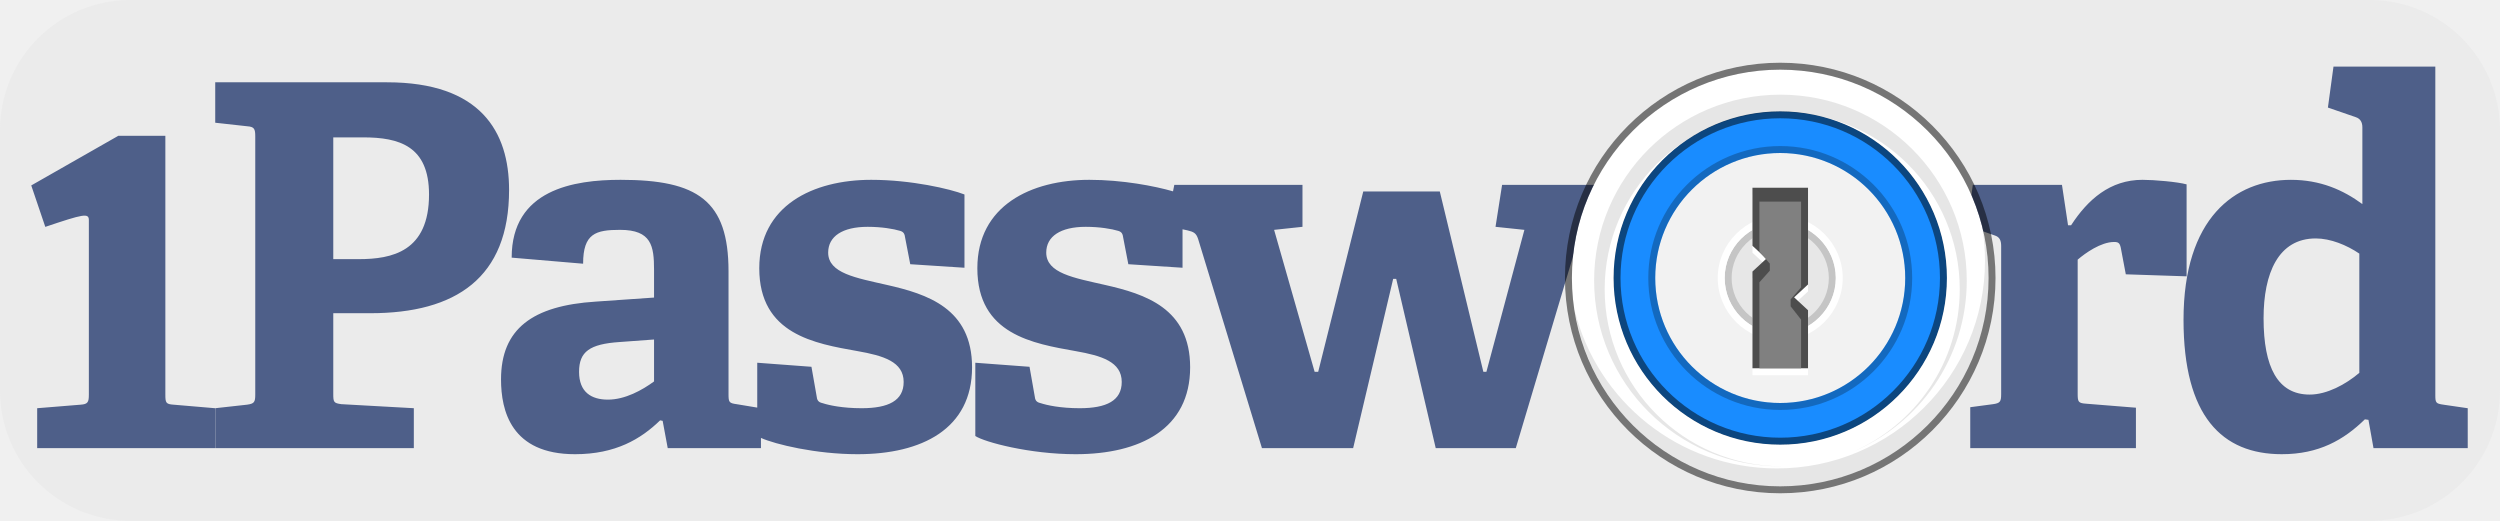
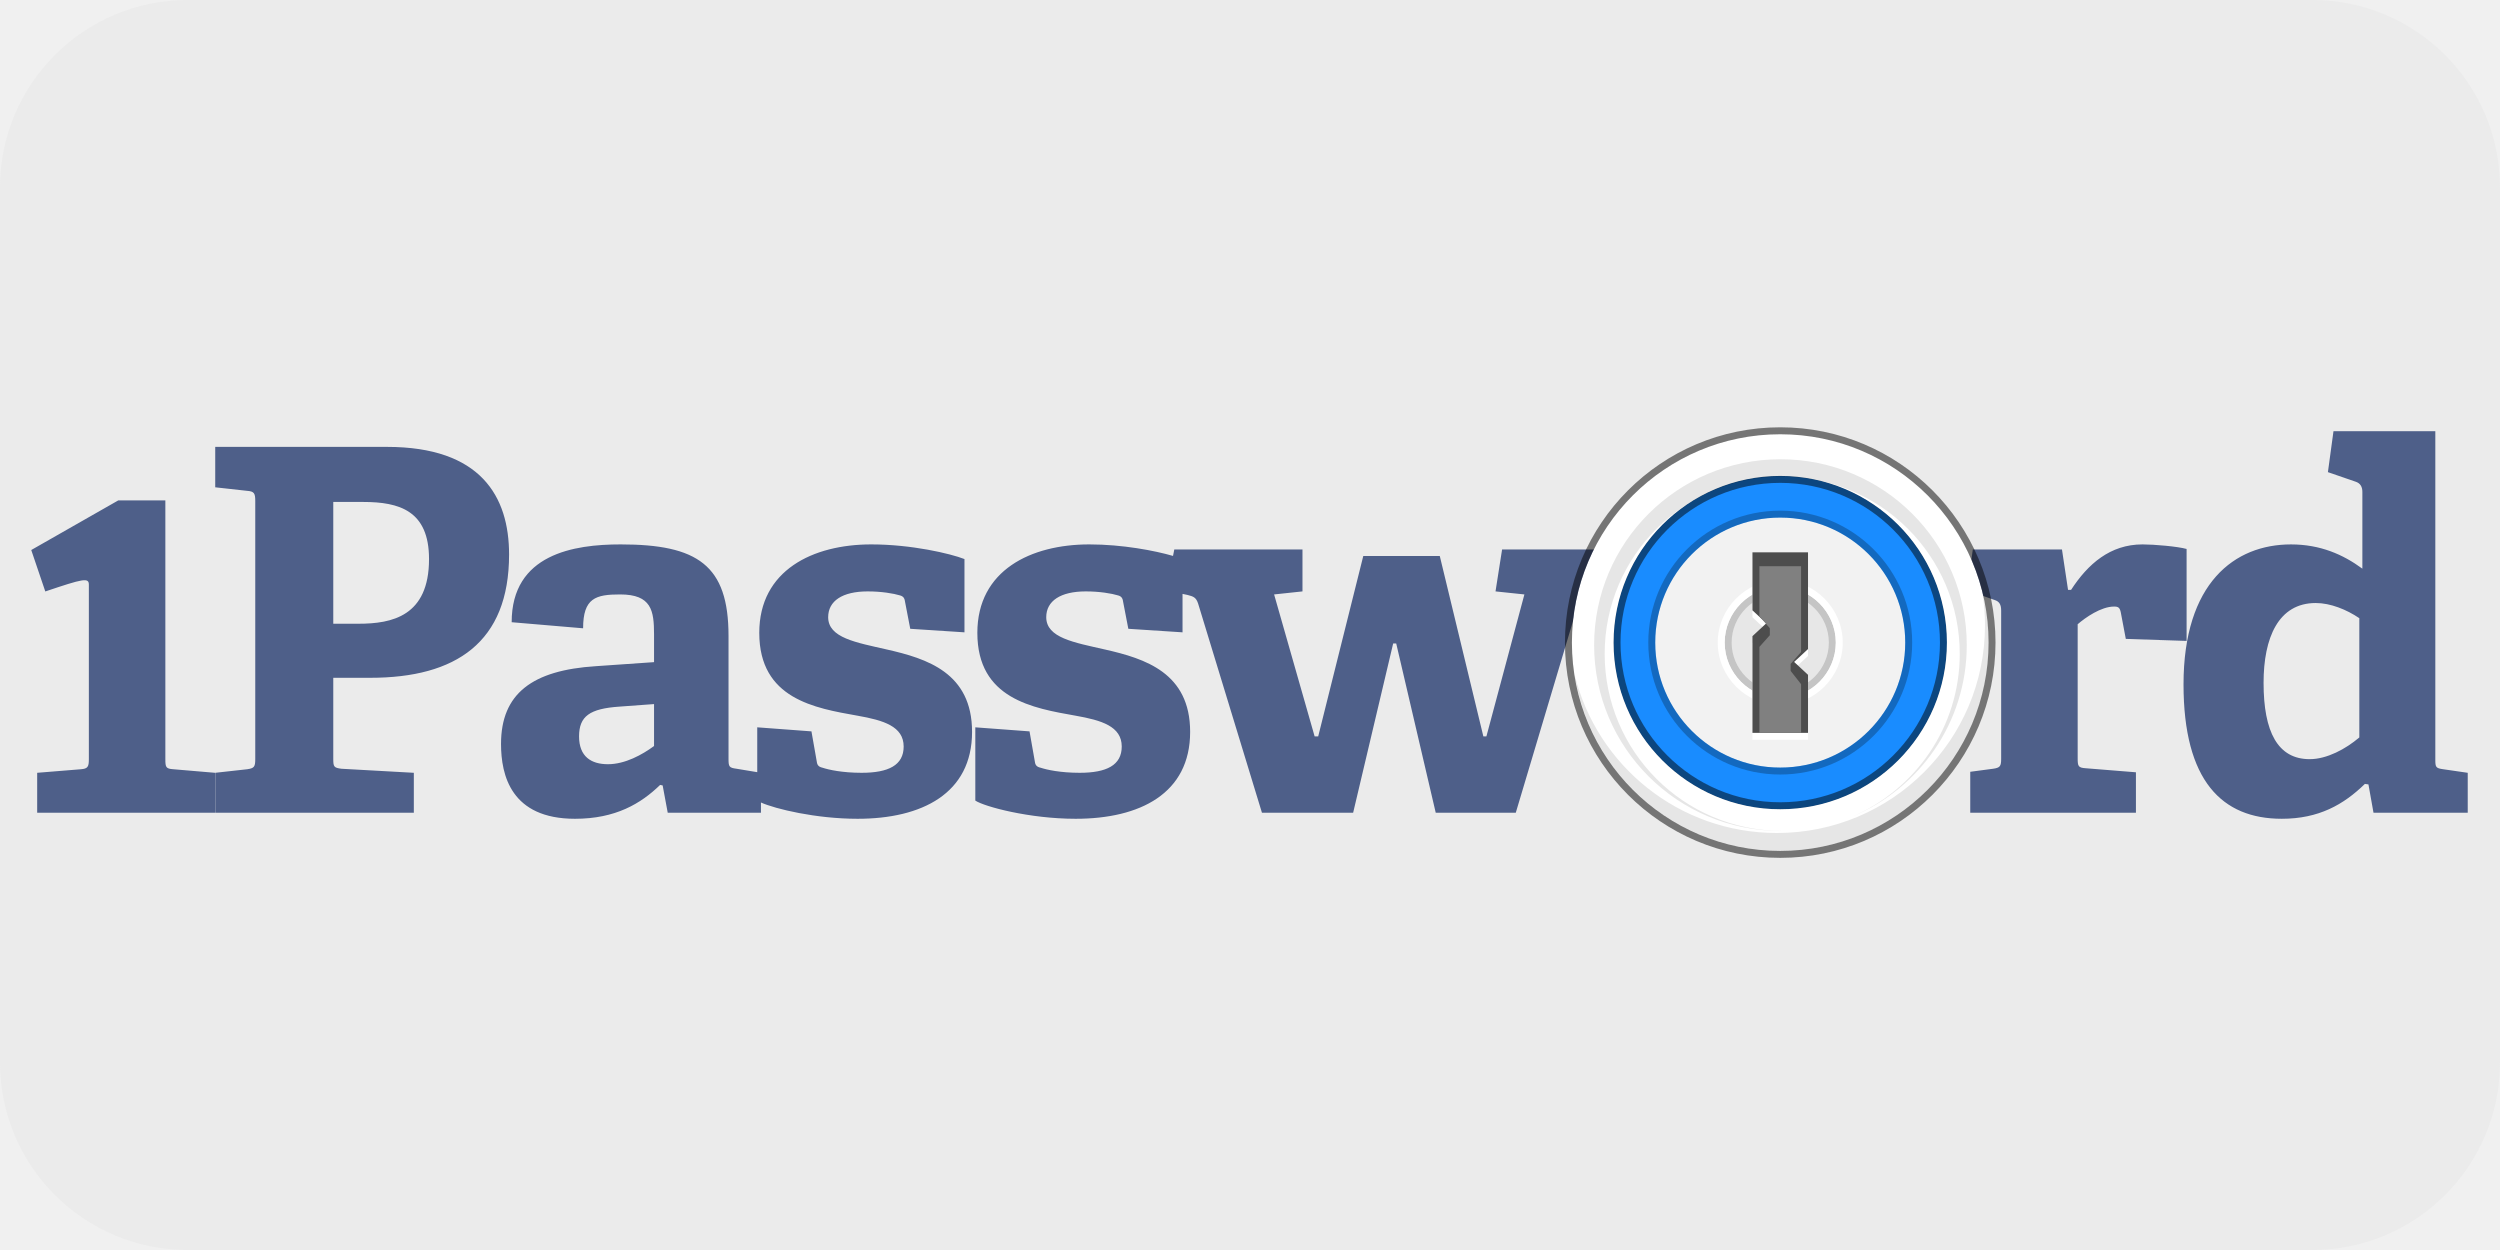
- <svg xmlns="http://www.w3.org/2000/svg" width="100%" height="100%" viewBox="0 0 360 75" version="1.1" xml:space="preserve" style="fill-rule:evenodd;clip-rule:evenodd;stroke-linejoin:round;stroke-miterlimit:2;">
-   <g transform="matrix(1.02564,0,0,1,-6.21725e-15,-7.10543e-15)">
-     <path d="M351,18.75L351,56.25C351,66.598 342.808,75 332.719,75L18.281,75C8.192,75 -0,66.598 -0,56.25L-0,18.75C-0,8.402 8.192,0 18.281,0L332.719,0C342.808,0 351,8.402 351,18.75Z" style="fill:rgb(235,235,235);" />
-   </g>
-   <g transform="matrix(1,0,0,1,4.5,4.5)">
+ <svg xmlns="http://www.w3.org/2000/svg" width="100%" height="100%" viewBox="0 0 360 180" version="1.1" xml:space="preserve" style="fill-rule:evenodd;clip-rule:evenodd;stroke-linejoin:round;stroke-miterlimit:2;">
+   <path d="M360,27L360,153C360,167.902 347.902,180 333,180L27,180C12.098,180 0,167.902 0,153L0,27C0,12.098 12.098,0 27,0L333,0C347.902,0 360,12.098 360,27Z" style="fill:rgb(235,235,235);" />
+   <g transform="matrix(1,0,0,1,4.5,57)">
    <g transform="matrix(1,0,0,1,2.22045e-15,5.095)">
      <path d="M19.311,9.962L19.311,47.223C19.311,48.387 19.384,48.605 20.479,48.677L26.461,49.187L26.461,54.936L0.854,54.936L0.854,49.188L7.127,48.678C8.149,48.605 8.295,48.314 8.295,47.223L8.295,22.096C8.295,21.053 7.507,21.226 2.023,23.075L-0,17.108L12.533,9.962L19.311,9.962ZM43.491,10.187L47.797,10.187C52.975,10.187 57.28,11.423 57.28,18.409C57.28,26.631 51.955,27.722 47.14,27.722L43.491,27.722L43.491,10.187ZM48.817,35.507L43.491,35.507L43.491,47.15C43.491,48.315 43.565,48.46 44.66,48.605L55.092,49.187L55.092,54.935L26.493,54.935L26.493,49.187L31.089,48.677C32.109,48.533 32.257,48.315 32.257,47.223L32.257,10.042C32.257,8.951 32.11,8.659 31.089,8.586L26.493,8.077L26.493,2.256L51.225,2.256C64.723,2.256 68.807,9.387 68.807,17.754C68.807,30.414 61.148,35.508 48.817,35.508L48.817,35.507ZM89.682,45.332C88.005,46.568 85.524,47.952 83.043,47.952C80.636,47.952 78.885,46.86 78.885,43.949C78.885,41.039 80.417,39.947 84.72,39.657L89.682,39.293L89.682,45.333L89.682,45.332ZM123.22,31.435C128.983,32.744 135.477,34.782 135.477,43.295C135.477,52.171 128.255,55.81 118.989,55.81C112.989,55.81 107.123,54.386 105.077,53.466L105.077,54.936L91.652,54.936L90.922,51.007L90.557,50.935C87.785,53.627 84.137,55.81 78.3,55.81C69.109,55.81 67.648,49.553 67.648,45.04C67.648,37.765 72.173,34.418 81.292,33.836L89.682,33.254L89.682,29.252C89.682,25.832 89.318,23.504 84.793,23.504C81.293,23.504 79.468,24.013 79.468,28.379L69.18,27.505C69.18,17.683 78.155,16.299 84.867,16.299C95.957,16.299 100.407,19.284 100.407,29.47L100.407,47.151C100.407,48.315 100.48,48.461 101.574,48.606L104.543,49.099L104.543,42.639L112.349,43.222L113.079,47.369C113.151,48.024 113.299,48.315 113.955,48.46C114.83,48.752 116.8,49.188 119.573,49.188C123.439,49.188 125.627,48.098 125.627,45.405C125.627,42.495 122.709,41.621 118.989,40.966C112.861,39.875 104.835,38.566 104.835,29.034C104.835,20.011 112.568,16.299 120.958,16.299C126.721,16.299 132.339,17.61 134.383,18.409L134.383,28.96L126.576,28.452L125.846,24.667C125.774,24.085 125.627,23.795 125.118,23.649C124.169,23.359 122.418,23.067 120.448,23.067C116.8,23.067 114.757,24.449 114.757,26.777C114.757,29.761 118.77,30.415 123.22,31.435ZM335.243,44.095C333.273,45.769 330.573,47.224 328.093,47.224C323.495,47.224 321.454,43.294 321.454,36.237C321.454,29.761 323.569,24.74 328.969,24.74C331.083,24.74 333.419,25.686 335.243,26.924L335.243,44.095ZM347.353,48.679L350.854,49.189L350.854,54.937L337.284,54.937L336.556,50.862L336.045,50.788C332.981,53.772 329.406,55.809 324.08,55.809C315.472,55.809 309.927,50.352 309.927,36.455C309.927,21.83 317.294,16.3 325.393,16.3C329.625,16.3 332.907,17.755 335.681,19.793L335.681,8.732C335.681,8.004 335.388,7.495 334.732,7.277L330.719,5.894L331.521,-0L346.186,-0L346.186,47.295C346.186,48.387 346.259,48.533 347.353,48.678L347.353,48.679ZM224.496,23.43C223.476,23.575 223.038,23.94 222.746,24.885L213.773,54.935L202.244,54.935L196.554,30.562L196.117,30.562L190.353,54.936L177.22,54.936L168.027,24.814C167.737,23.94 167.37,23.794 166.495,23.576L165.785,23.425L165.785,28.96L157.979,28.452L157.249,24.667C157.177,24.085 157.03,23.795 156.521,23.649C155.571,23.359 153.821,23.067 151.851,23.067C148.203,23.067 146.159,24.449 146.159,26.777C146.159,29.761 150.173,30.417 154.623,31.435C160.386,32.744 166.88,34.782 166.88,43.295C166.88,52.172 159.658,55.81 150.391,55.81C143.752,55.81 137.259,54.063 135.945,53.19L135.945,42.64L143.752,43.222L144.482,47.369C144.554,48.024 144.702,48.315 145.358,48.46C146.233,48.752 148.203,49.188 150.976,49.188C154.841,49.188 157.03,48.098 157.03,45.405C157.03,42.495 154.112,41.621 150.391,40.966C144.263,39.875 136.238,38.566 136.238,29.034C136.238,20.011 143.971,16.299 152.361,16.299C157.126,16.299 161.787,17.195 164.415,17.958L164.599,17.028L183.057,17.028L183.057,23.067L178.971,23.504L184.808,43.949L185.319,43.949L191.811,17.973L202.829,17.973L209.104,43.949L209.541,43.949L215.013,23.504L210.854,23.067L211.801,17.028L227.124,17.028L227.124,19.173C226.213,20.511 225.412,21.919 224.728,23.386L224.496,23.431L224.496,23.43ZM299.936,25.249C298.04,25.249 295.779,26.849 294.684,27.796L294.684,47.077C294.684,48.241 294.758,48.459 295.853,48.533L303.074,49.114L303.074,54.936L279.216,54.936L279.216,49.042L282.501,48.605C283.521,48.459 283.667,48.241 283.667,47.15L283.667,25.83C283.667,25.03 283.448,24.521 282.72,24.303L279.21,23.073C279.097,22.835 278.973,22.605 278.854,22.373L279.583,17.027L292.423,17.027L293.298,22.847L293.736,22.847C296.143,19.137 299.354,16.299 304.023,16.299C305.7,16.299 309.056,16.59 310.37,16.954L310.37,30.197L301.616,29.906L300.886,26.049C300.74,25.394 300.521,25.249 299.936,25.249Z" style="fill:rgb(78,95,137);" />
    </g>
    <g>
      <path d="M251.854,11.532C265.109,11.532 275.854,22.277 275.854,35.532C275.854,48.787 265.109,59.532 251.854,59.532C238.599,59.532 227.854,48.787 227.854,35.532C227.854,22.277 238.599,11.532 251.854,11.532" style="fill:rgb(25,140,255);" />
      <path d="M221.854,35.532C221.854,18.963 235.285,5.532 251.854,5.532C268.423,5.532 281.854,18.963 281.854,35.532C281.854,52.102 268.423,65.532 251.854,65.532C235.285,65.532 221.854,52.102 221.854,35.532ZM227.854,35.532C227.854,48.787 238.599,59.532 251.854,59.532C265.109,59.532 275.854,48.787 275.854,35.532C275.854,22.277 265.109,11.532 251.854,11.532C238.599,11.532 227.854,22.277 227.854,35.532Z" style="fill:white;" />
      <path d="M220.854,35.532C220.854,52.653 234.734,66.532 251.854,66.532C268.974,66.532 282.854,52.653 282.854,35.532C282.854,18.412 268.974,4.532 251.854,4.532C234.734,4.532 220.854,18.412 220.854,35.532ZM221.854,35.532C221.854,18.965 235.284,5.532 251.854,5.532C268.424,5.532 281.854,18.965 281.854,35.532C281.854,52.099 268.424,65.532 251.854,65.532C235.284,65.532 221.854,52.099 221.854,35.532ZM228.854,35.53C228.854,48.232 239.152,58.528 251.854,58.528C264.556,58.528 274.854,48.232 274.854,35.53C274.854,22.829 264.556,12.532 251.854,12.532C239.152,12.532 228.854,22.829 228.854,35.53ZM227.854,35.532C227.854,22.279 238.598,11.532 251.854,11.532C265.11,11.532 275.854,22.279 275.854,35.532C275.854,48.785 265.111,59.532 251.854,59.532C238.597,59.532 227.854,48.785 227.854,35.532Z" style="fill-opacity:0.5;fill-rule:nonzero;" />
      <path d="M262.174,60.61C271.303,56.719 277.702,47.683 277.702,37.154C277.702,23.072 266.256,11.656 252.137,11.656C238.018,11.656 226.573,23.072 226.573,37.154C226.573,51.194 237.951,62.581 252.013,62.648C251.969,62.649 251.927,62.652 251.884,62.652C237.066,62.652 225.054,50.671 225.054,35.892C225.054,21.113 237.066,9.132 251.884,9.132C266.702,9.132 278.714,21.113 278.714,35.892C278.714,47.035 271.884,56.583 262.174,60.61ZM251.366,62.952C267.919,62.952 281.337,49.569 281.337,33.061C281.337,31.521 281.22,30.009 280.995,28.532C281.552,30.81 281.854,33.188 281.854,35.637C281.854,52.147 268.435,65.528 251.883,65.528C236.873,65.528 224.442,54.525 222.254,40.166C225.452,53.243 237.269,62.952 251.366,62.952Z" style="fill-opacity:0.1;" />
      <path d="M251.854,17.532C261.795,17.532 269.854,25.591 269.854,35.532C269.854,45.473 261.795,53.532 251.854,53.532C241.913,53.532 233.854,45.473 233.854,35.532C233.854,25.591 241.913,17.532 251.854,17.532Z" style="fill:rgb(242,242,242);" />
      <path d="M251.854,17.532C241.913,17.532 233.854,25.591 233.854,35.532C233.854,45.473 241.913,53.532 251.854,53.532C261.795,53.532 269.854,45.473 269.854,35.532C269.854,25.591 261.795,17.532 251.854,17.532ZM251.854,16.532C262.347,16.532 270.854,25.039 270.854,35.532C270.854,46.026 262.347,54.532 251.854,54.532C241.361,54.532 232.854,46.026 232.854,35.532C232.854,25.039 241.361,16.532 251.854,16.532Z" style="fill-opacity:0.25;fill-rule:nonzero;" />
      <path d="M259.854,35.532C259.854,39.921 256.243,43.532 251.854,43.532C247.465,43.532 243.854,39.921 243.854,35.532C243.854,31.143 247.465,27.532 251.854,27.532C256.243,27.532 259.854,31.143 259.854,35.532Z" style="fill-opacity:0.05;" />
      <path d="M258.854,35.532C258.854,31.692 255.694,28.532 251.854,28.532C248.014,28.532 244.854,31.692 244.854,35.532C244.854,39.372 248.014,42.532 251.854,42.532C255.694,42.532 258.854,39.372 258.854,35.532ZM259.854,35.532C259.854,39.921 256.243,43.532 251.854,43.532C247.465,43.532 243.854,39.921 243.854,35.532C243.854,31.143 247.465,27.532 251.854,27.532C256.243,27.532 259.854,31.143 259.854,35.532Z" style="fill-opacity:0.15;fill-rule:nonzero;" />
      <path d="M259.854,35.532C259.854,31.143 256.243,27.532 251.854,27.532C247.465,27.532 243.854,31.143 243.854,35.532C243.854,39.921 247.465,43.532 251.854,43.532C256.243,43.532 259.854,39.921 259.854,35.532ZM260.854,35.532C260.854,40.469 256.791,44.532 251.854,44.532C246.917,44.532 242.854,40.469 242.854,35.532C242.854,30.595 246.917,26.532 251.854,26.532C256.791,26.532 260.854,30.595 260.854,35.532Z" style="fill:white;fill-rule:nonzero;" />
      <path d="M247.854,31.89L247.854,23.532L255.854,23.532L255.854,37.462L253.854,39.318L255.854,41.174L255.854,49.532L247.854,49.532L247.854,35.603L249.854,33.746L247.854,31.89Z" style="fill:white;" />
      <path d="M247.854,30.89L247.854,22.532L255.854,22.532L255.854,36.462L253.854,38.318L255.854,40.174L255.854,48.532L247.854,48.532L247.854,34.603L249.854,32.746L247.854,30.89Z" style="fill:rgb(77,77,77);" />
      <path d="M248.854,31.747L248.854,24.532L254.854,24.532L254.854,36.89L253.354,38.603L253.354,39.611L254.854,41.52L254.854,48.532L248.854,48.532L248.854,36.152L250.354,34.475L250.354,33.461L248.854,31.747Z" style="fill:rgb(128,128,128);" />
    </g>
  </g>
</svg>
